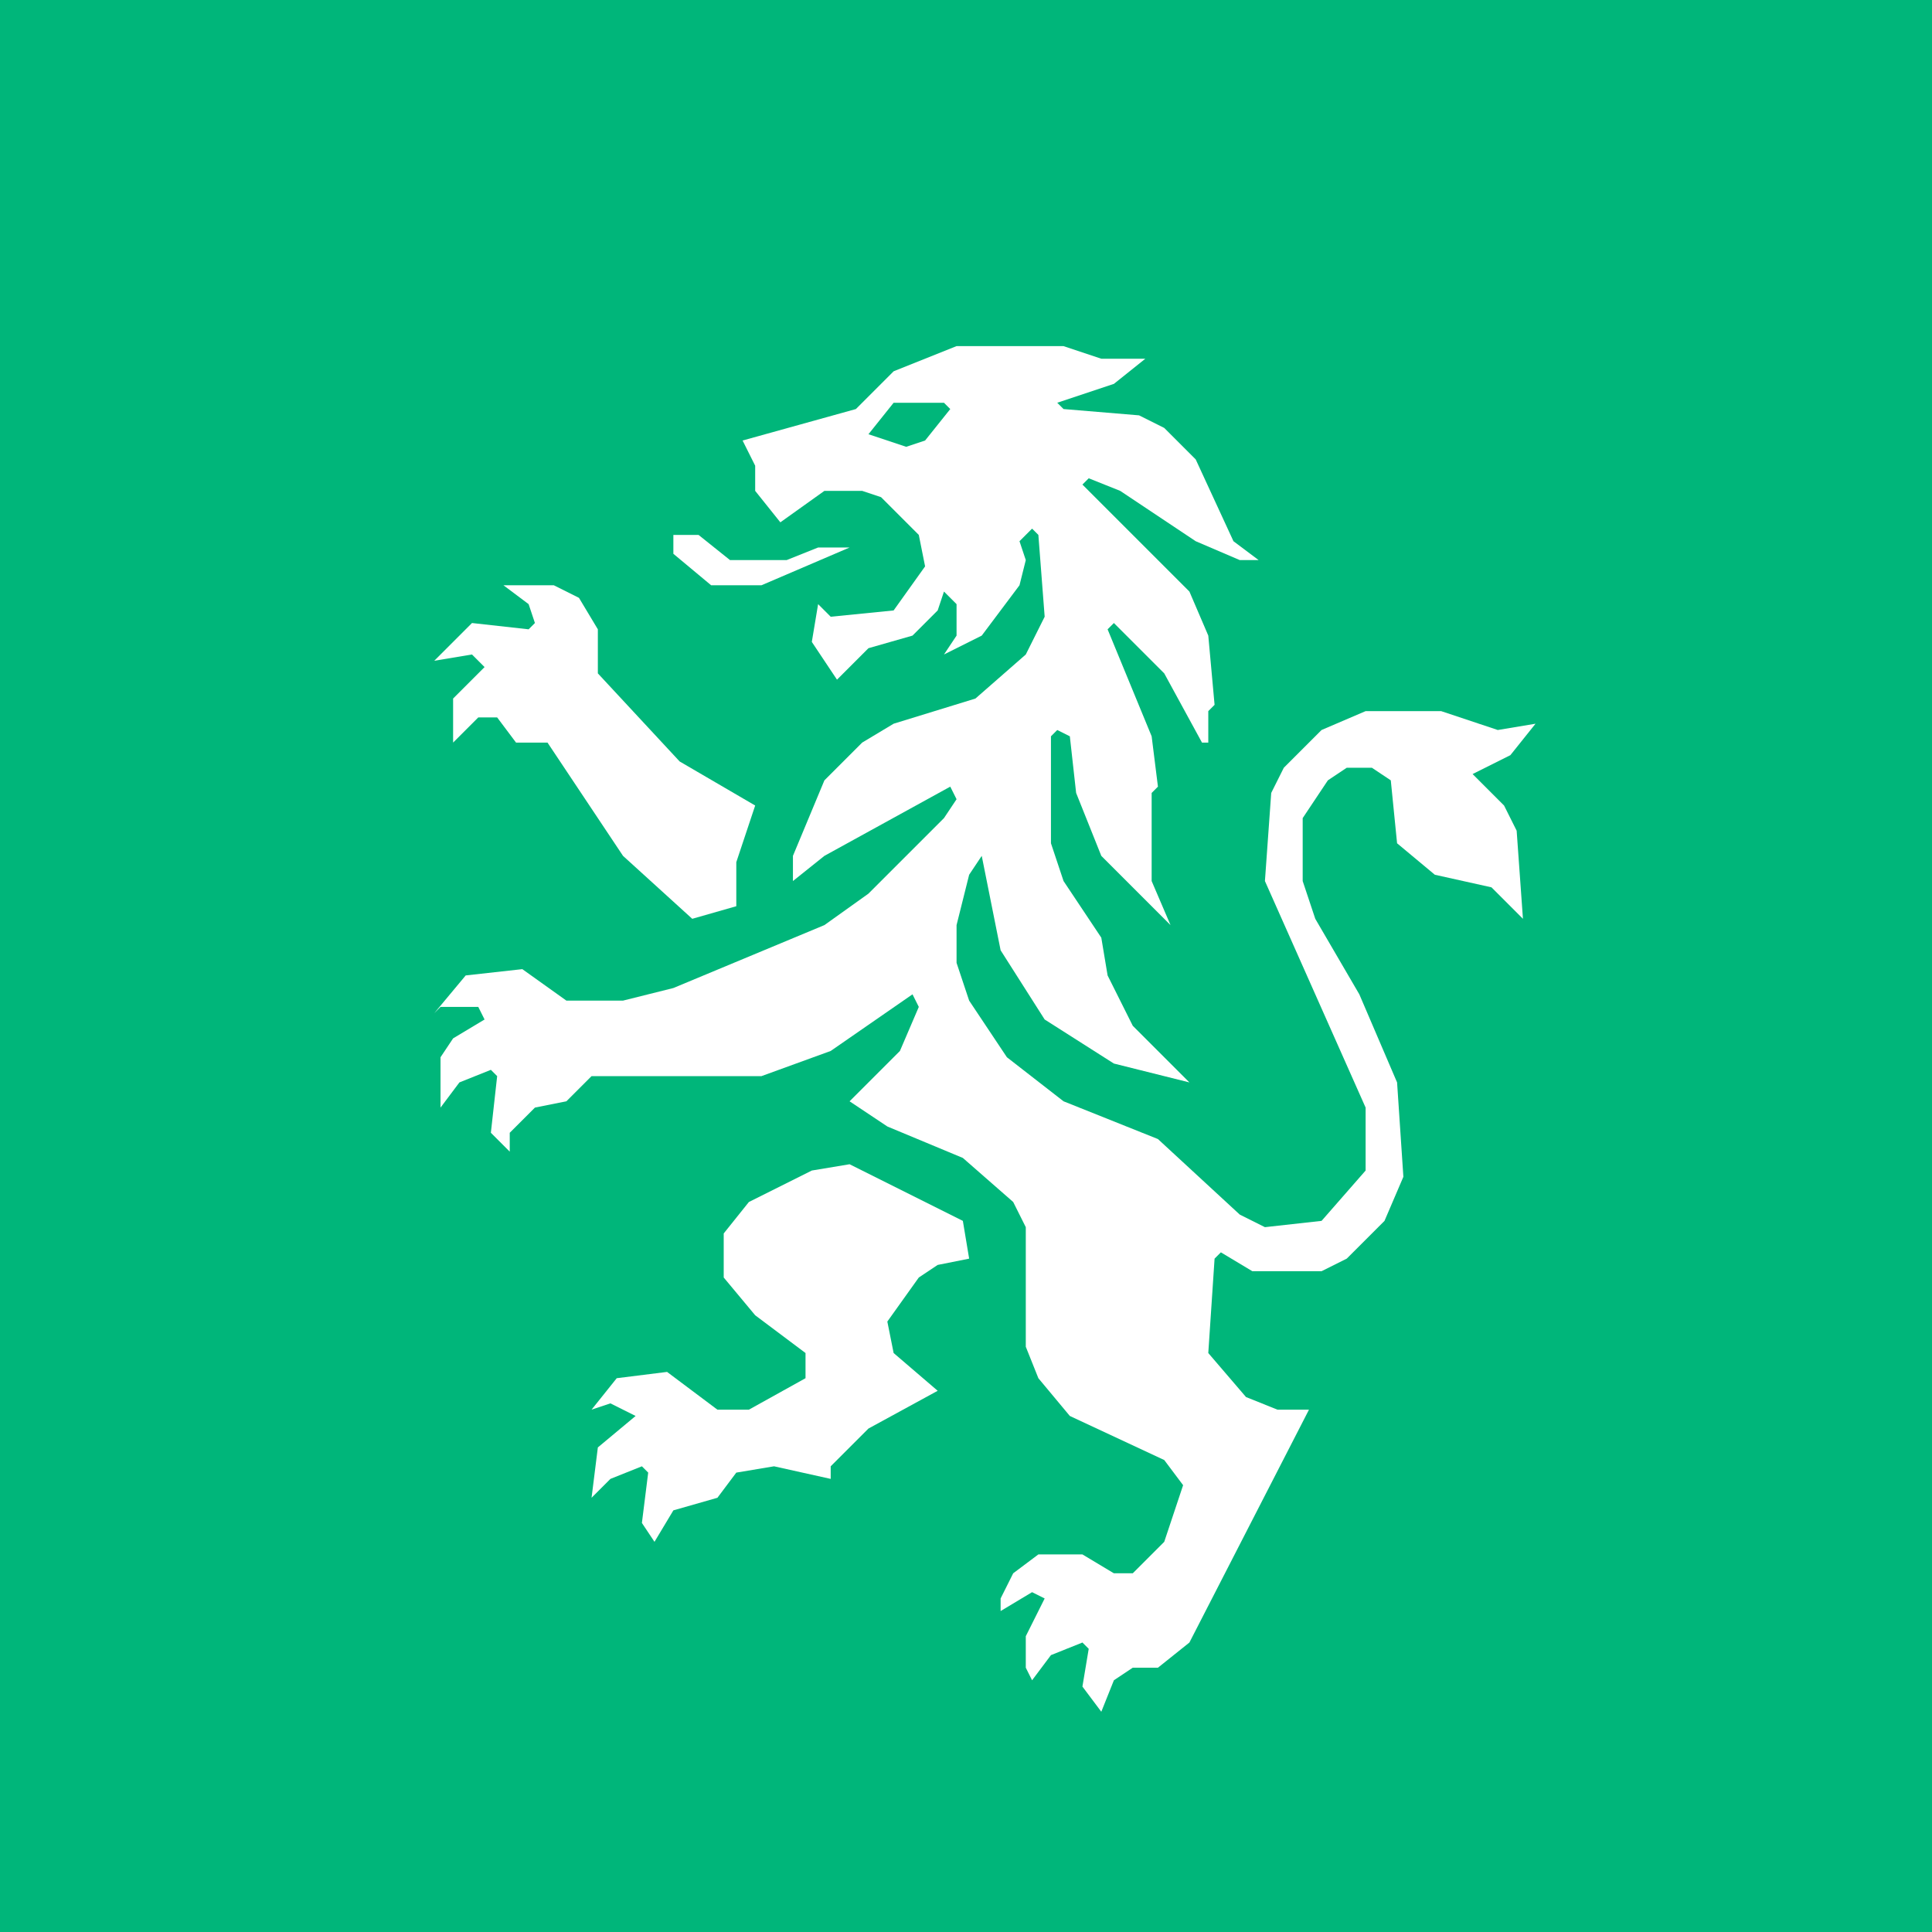
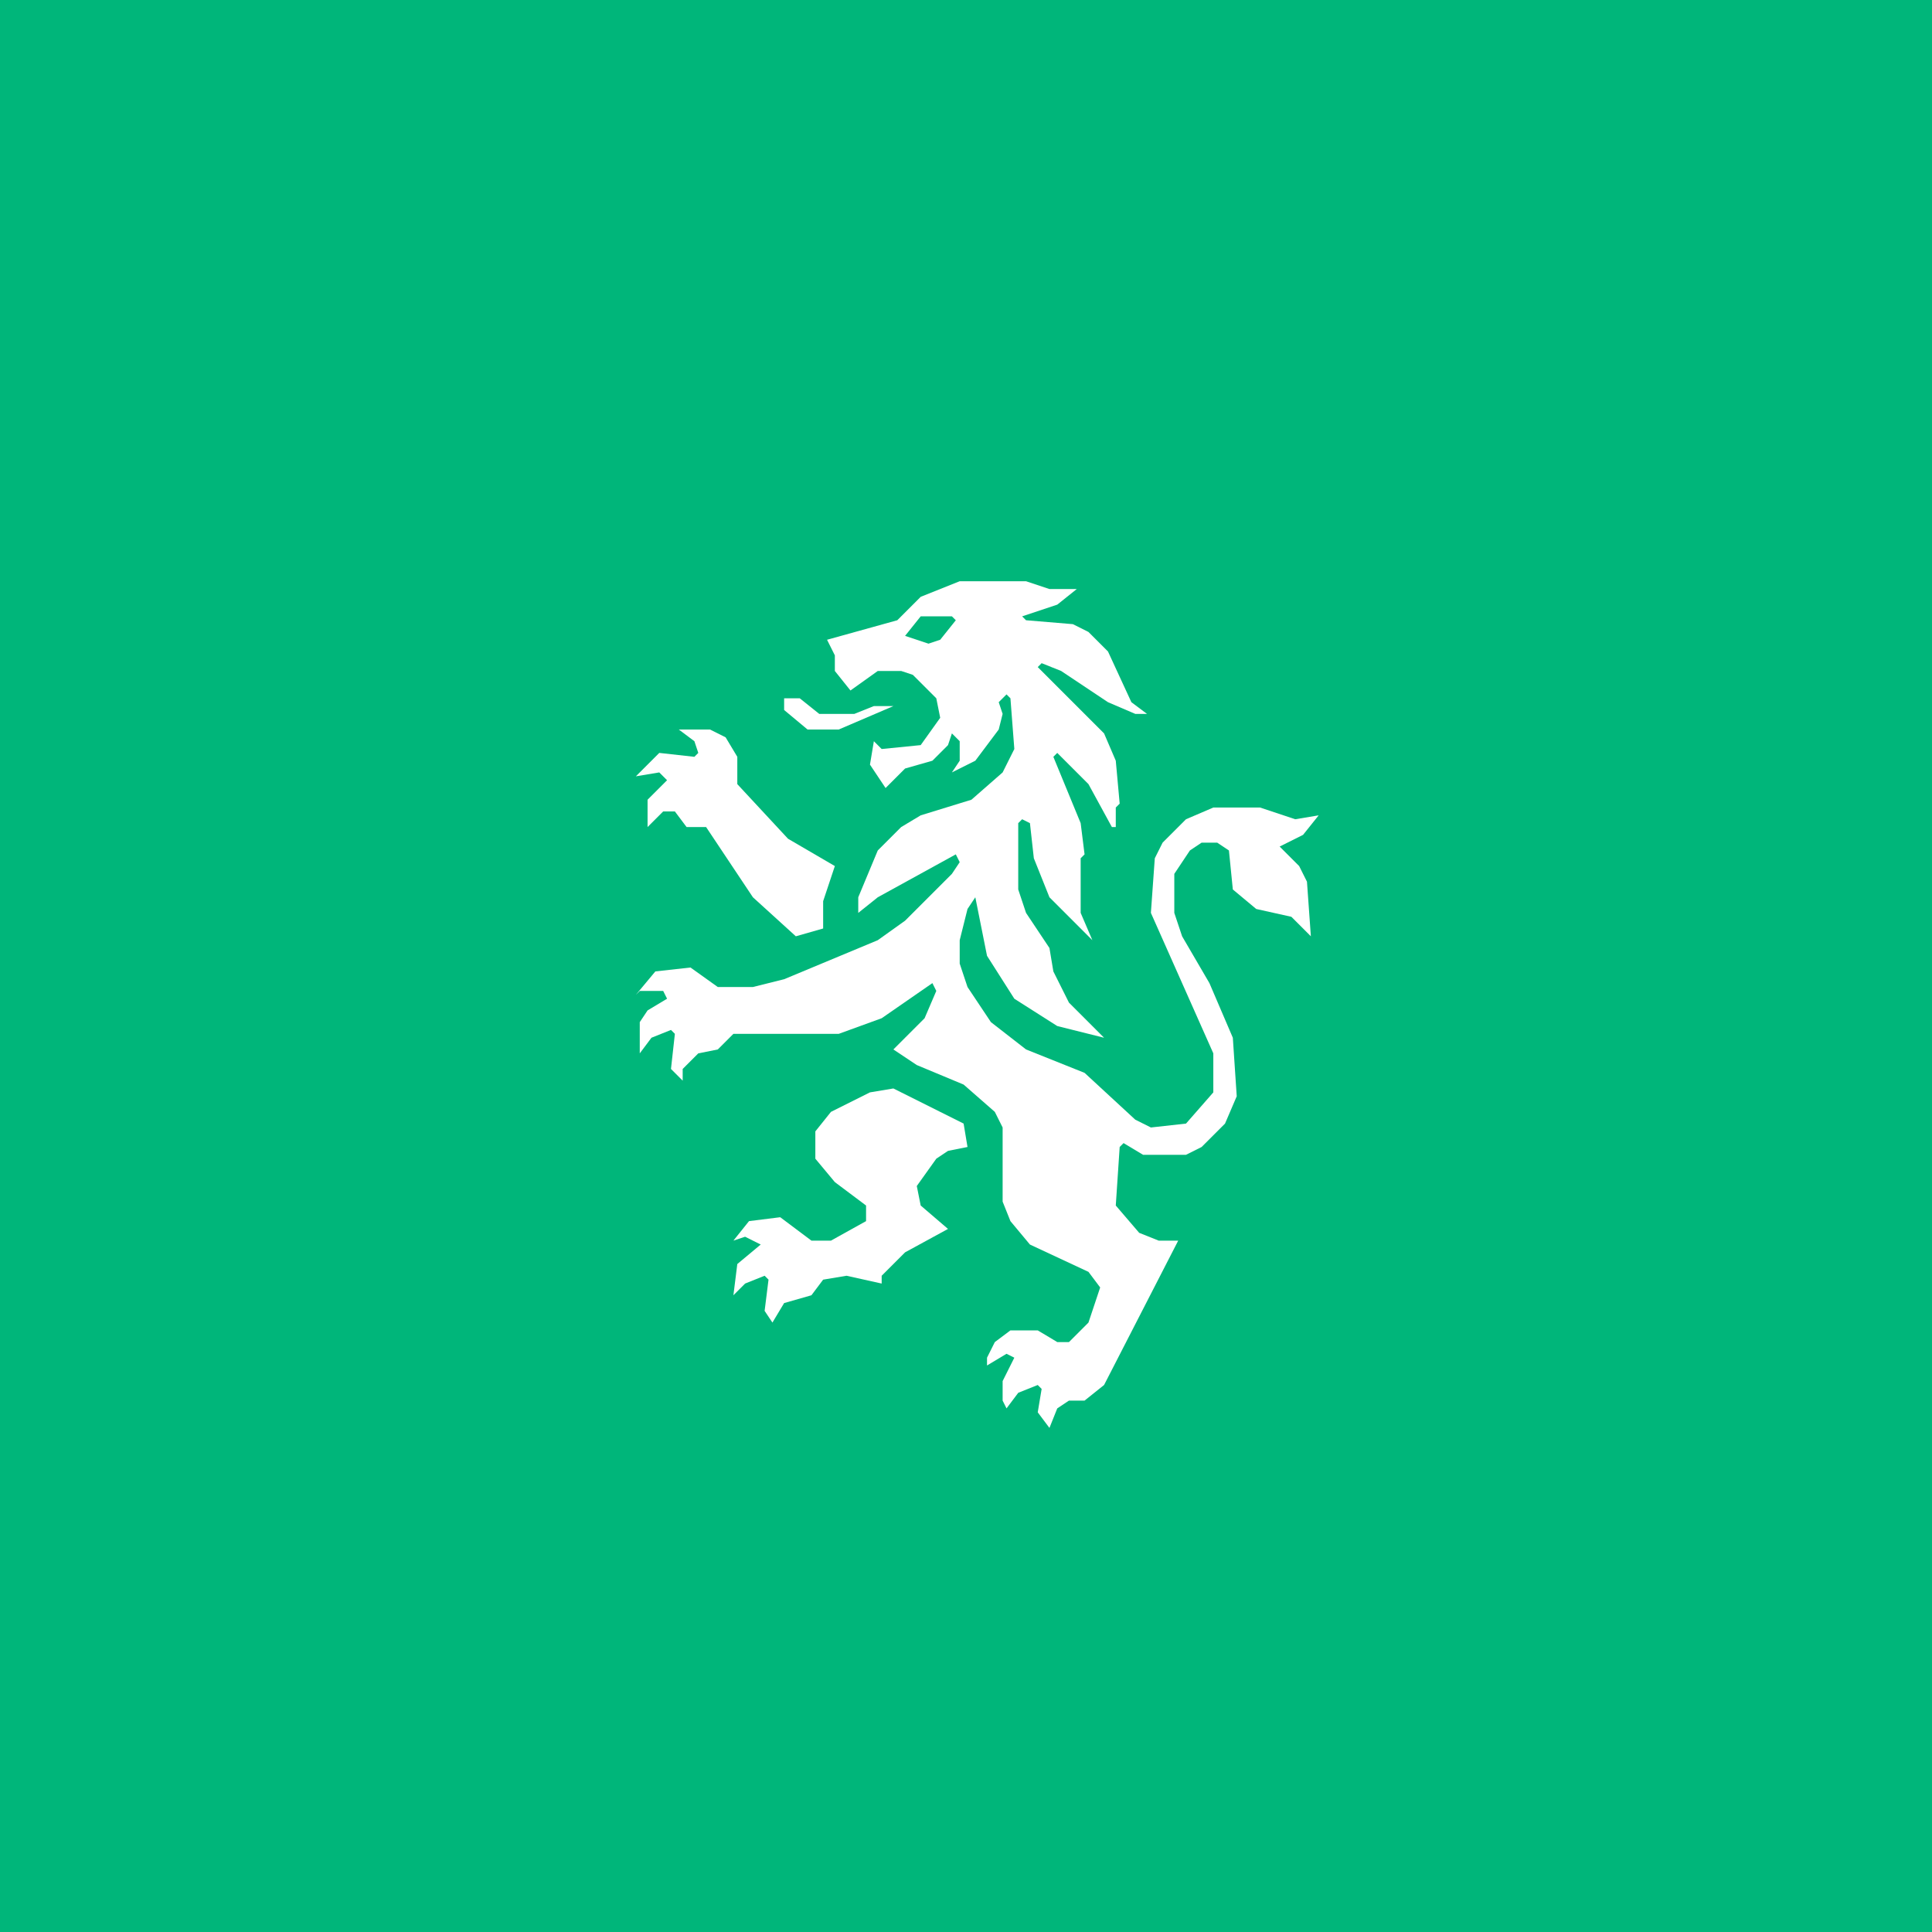
<svg xmlns="http://www.w3.org/2000/svg" viewBox="0 0 307 307">
  <rect x="0" y="0" width="307" height="307" fill="#00B67A" />
-   <g fill="#fff" fill-rule="evenodd">
+   <g transform="translate(58.26 58.26) scale(0.62)" fill="#fff" fill-rule="evenodd">
    <path d="M 153.0,194.0 135.0,185.0 129.0,186.0 119.0,191.0 115.0,196.0 115.0,203.0 120.0,209.0 128.0,215.0 128.0,219.0 119.0,224.0 114.0,224.0 106.0,218.0 98.0,219.0 94.0,224.0 97.0,223.0 101.0,225.0 95.0,230.0 94.0,238.0 97.0,235.0 102.0,233.0 103.0,234.0 102.0,242.0 104.0,245.0 107.0,240.0 114.0,238.0 117.0,234.0 123.0,233.0 132.0,235.0 132.0,233.0 138.0,227.0 149.0,221.0 142.0,215.0 141.0,210.0 146.0,203.0 149.0,201.0 154.0,200.0 Z" />
    <path d="M 80.0,93.0 84.0,96.0 85.0,99.0 84.0,100.0 75.0,99.0 69.0,105.0 75.0,104.0 77.0,106.0 72.0,111.0 72.0,118.0 76.0,114.0 79.0,114.0 82.0,118.0 87.0,118.0 99.0,136.0 110.0,146.0 117.0,144.0 117.0,137.0 120.0,128.0 108.0,121.0 95.0,107.0 95.0,100.0 92.0,95.0 88.0,93.0 Z" />
    <path d="M 107.0,85.0 107.0,88.0 113.0,93.0 121.0,93.0 135.0,87.0 130.0,87.0 125.0,89.0 116.0,89.0 111.0,85.0 Z" />
    <path d="M 152.0,55.0 142.0,59.0 136.0,65.0 118.0,70.0 120.0,74.0 120.0,78.0 124.0,83.0 131.0,78.0 137.0,78.0 140.0,79.0 146.0,85.0 147.0,90.0 142.0,97.0 132.0,98.0 130.0,96.0 129.0,102.0 133.0,108.0 138.0,103.0 145.0,101.0 149.0,97.0 150.0,94.0 152.0,96.0 152.0,101.0 150.0,104.0 156.0,101.0 162.0,93.0 163.0,89.0 162.0,86.0 164.0,84.0 165.0,85.0 166.0,98.0 163.0,104.0 155.0,111.0 142.0,115.0 137.0,118.0 131.0,124.0 126.0,136.0 126.0,140.0 131.0,136.0 151.0,125.0 152.0,127.0 150.0,130.0 138.0,142.0 131.0,147.0 107.0,157.0 99.0,159.0 90.0,159.0 83.0,154.0 74.0,155.0 69.0,161.0 70.0,160.0 76.0,160.0 77.0,162.0 72.0,165.0 70.0,168.0 70.0,176.0 73.0,172.0 78.0,170.0 79.0,171.0 78.0,180.0 81.0,183.0 81.0,180.0 85.0,176.0 90.0,175.0 94.0,171.0 121.0,171.0 132.0,167.0 145.0,158.0 146.0,160.0 143.0,167.0 135.0,175.0 141.0,179.0 153.0,184.0 161.0,191.0 163.0,195.0 163.0,214.0 165.0,219.0 170.0,225.0 185.0,232.0 188.0,236.0 185.0,245.0 180.0,250.0 177.0,250.0 172.0,247.0 165.0,247.0 161.0,250.0 159.0,254.0 159.0,256.0 164.0,253.0 166.0,254.0 163.0,260.0 163.0,265.0 164.0,267.0 167.0,263.0 172.0,261.0 173.0,262.0 172.0,268.0 175.0,272.0 177.0,267.0 180.0,265.0 184.0,265.0 189.0,261.0 208.0,224.0 203.0,224.0 198.0,222.0 192.0,215.0 193.0,200.0 194.0,199.0 199.0,202.0 210.0,202.0 214.0,200.0 220.0,194.0 223.0,187.0 222.0,172.0 216.0,158.0 209.0,146.0 207.0,140.0 207.0,130.0 211.0,124.0 214.0,122.0 218.0,122.0 221.0,124.0 222.0,134.0 228.0,139.0 237.0,141.0 242.0,146.0 241.0,132.0 239.0,128.0 234.0,123.0 240.0,120.0 244.0,115.0 238.0,116.0 229.0,113.0 217.0,113.0 210.0,116.0 204.0,122.0 202.0,126.0 201.0,140.0 217.0,176.0 217.0,186.0 210.0,194.0 201.0,195.0 197.0,193.0 184.0,181.0 169.0,175.0 160.0,168.0 154.0,159.0 152.0,153.0 152.0,147.0 154.0,139.0 156.0,136.0 159.0,151.0 166.0,162.0 177.0,169.0 189.0,172.0 180.0,163.0 176.0,155.0 175.0,149.0 169.0,140.0 167.0,134.0 167.0,117.0 168.0,116.0 170.0,117.0 171.0,126.0 175.0,136.0 186.0,147.0 183.0,140.0 183.0,126.0 184.0,125.0 183.0,117.0 176.0,100.0 177.0,99.0 185.0,107.0 191.0,118.0 192.0,118.0 192.0,113.0 193.0,112.0 192.0,101.0 189.0,94.0 172.0,77.0 173.0,76.0 178.0,78.0 190.0,86.0 197.0,89.0 200.0,89.0 196.0,86.0 190.0,73.0 185.0,68.0 181.0,66.0 169.0,65.0 168.0,64.0 177.0,61.0 182.0,57.0 175.0,57.0 169.0,55.0 Z M 144.0,71.0 147.0,70.0 151.0,65.0 150.0,64.0 142.0,64.0 138.0,69.0 Z" />
  </g>
</svg>
